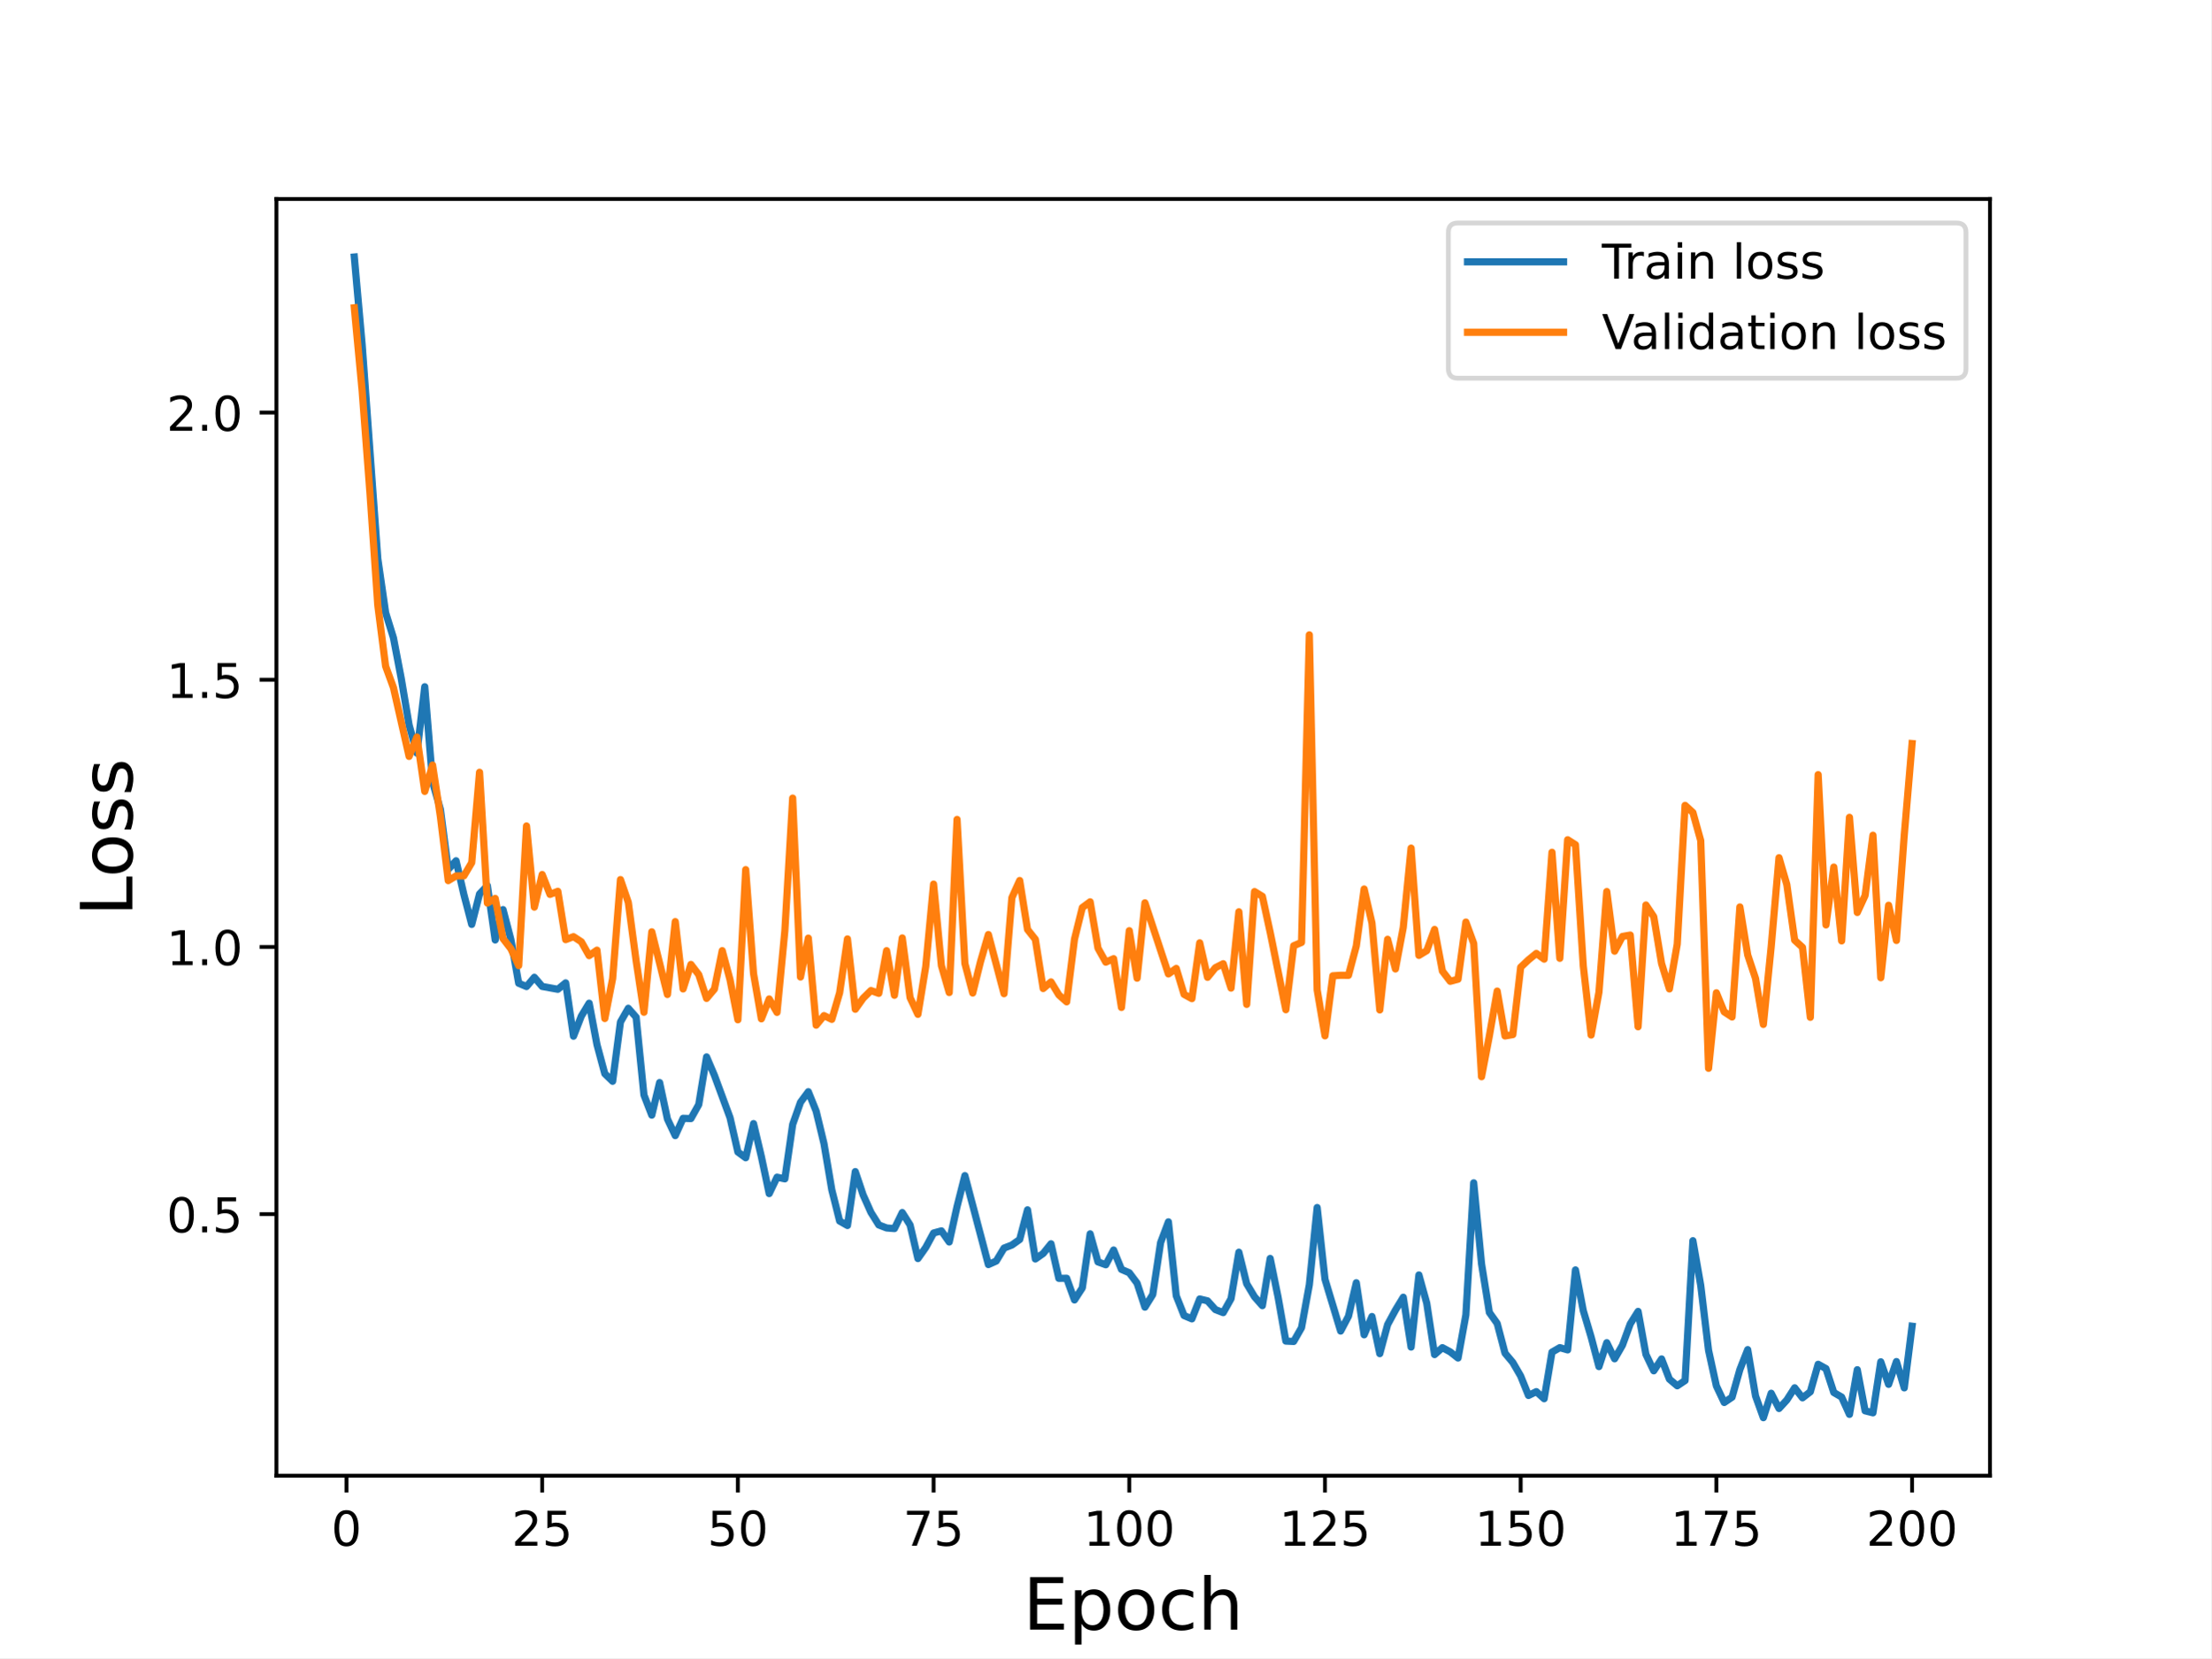
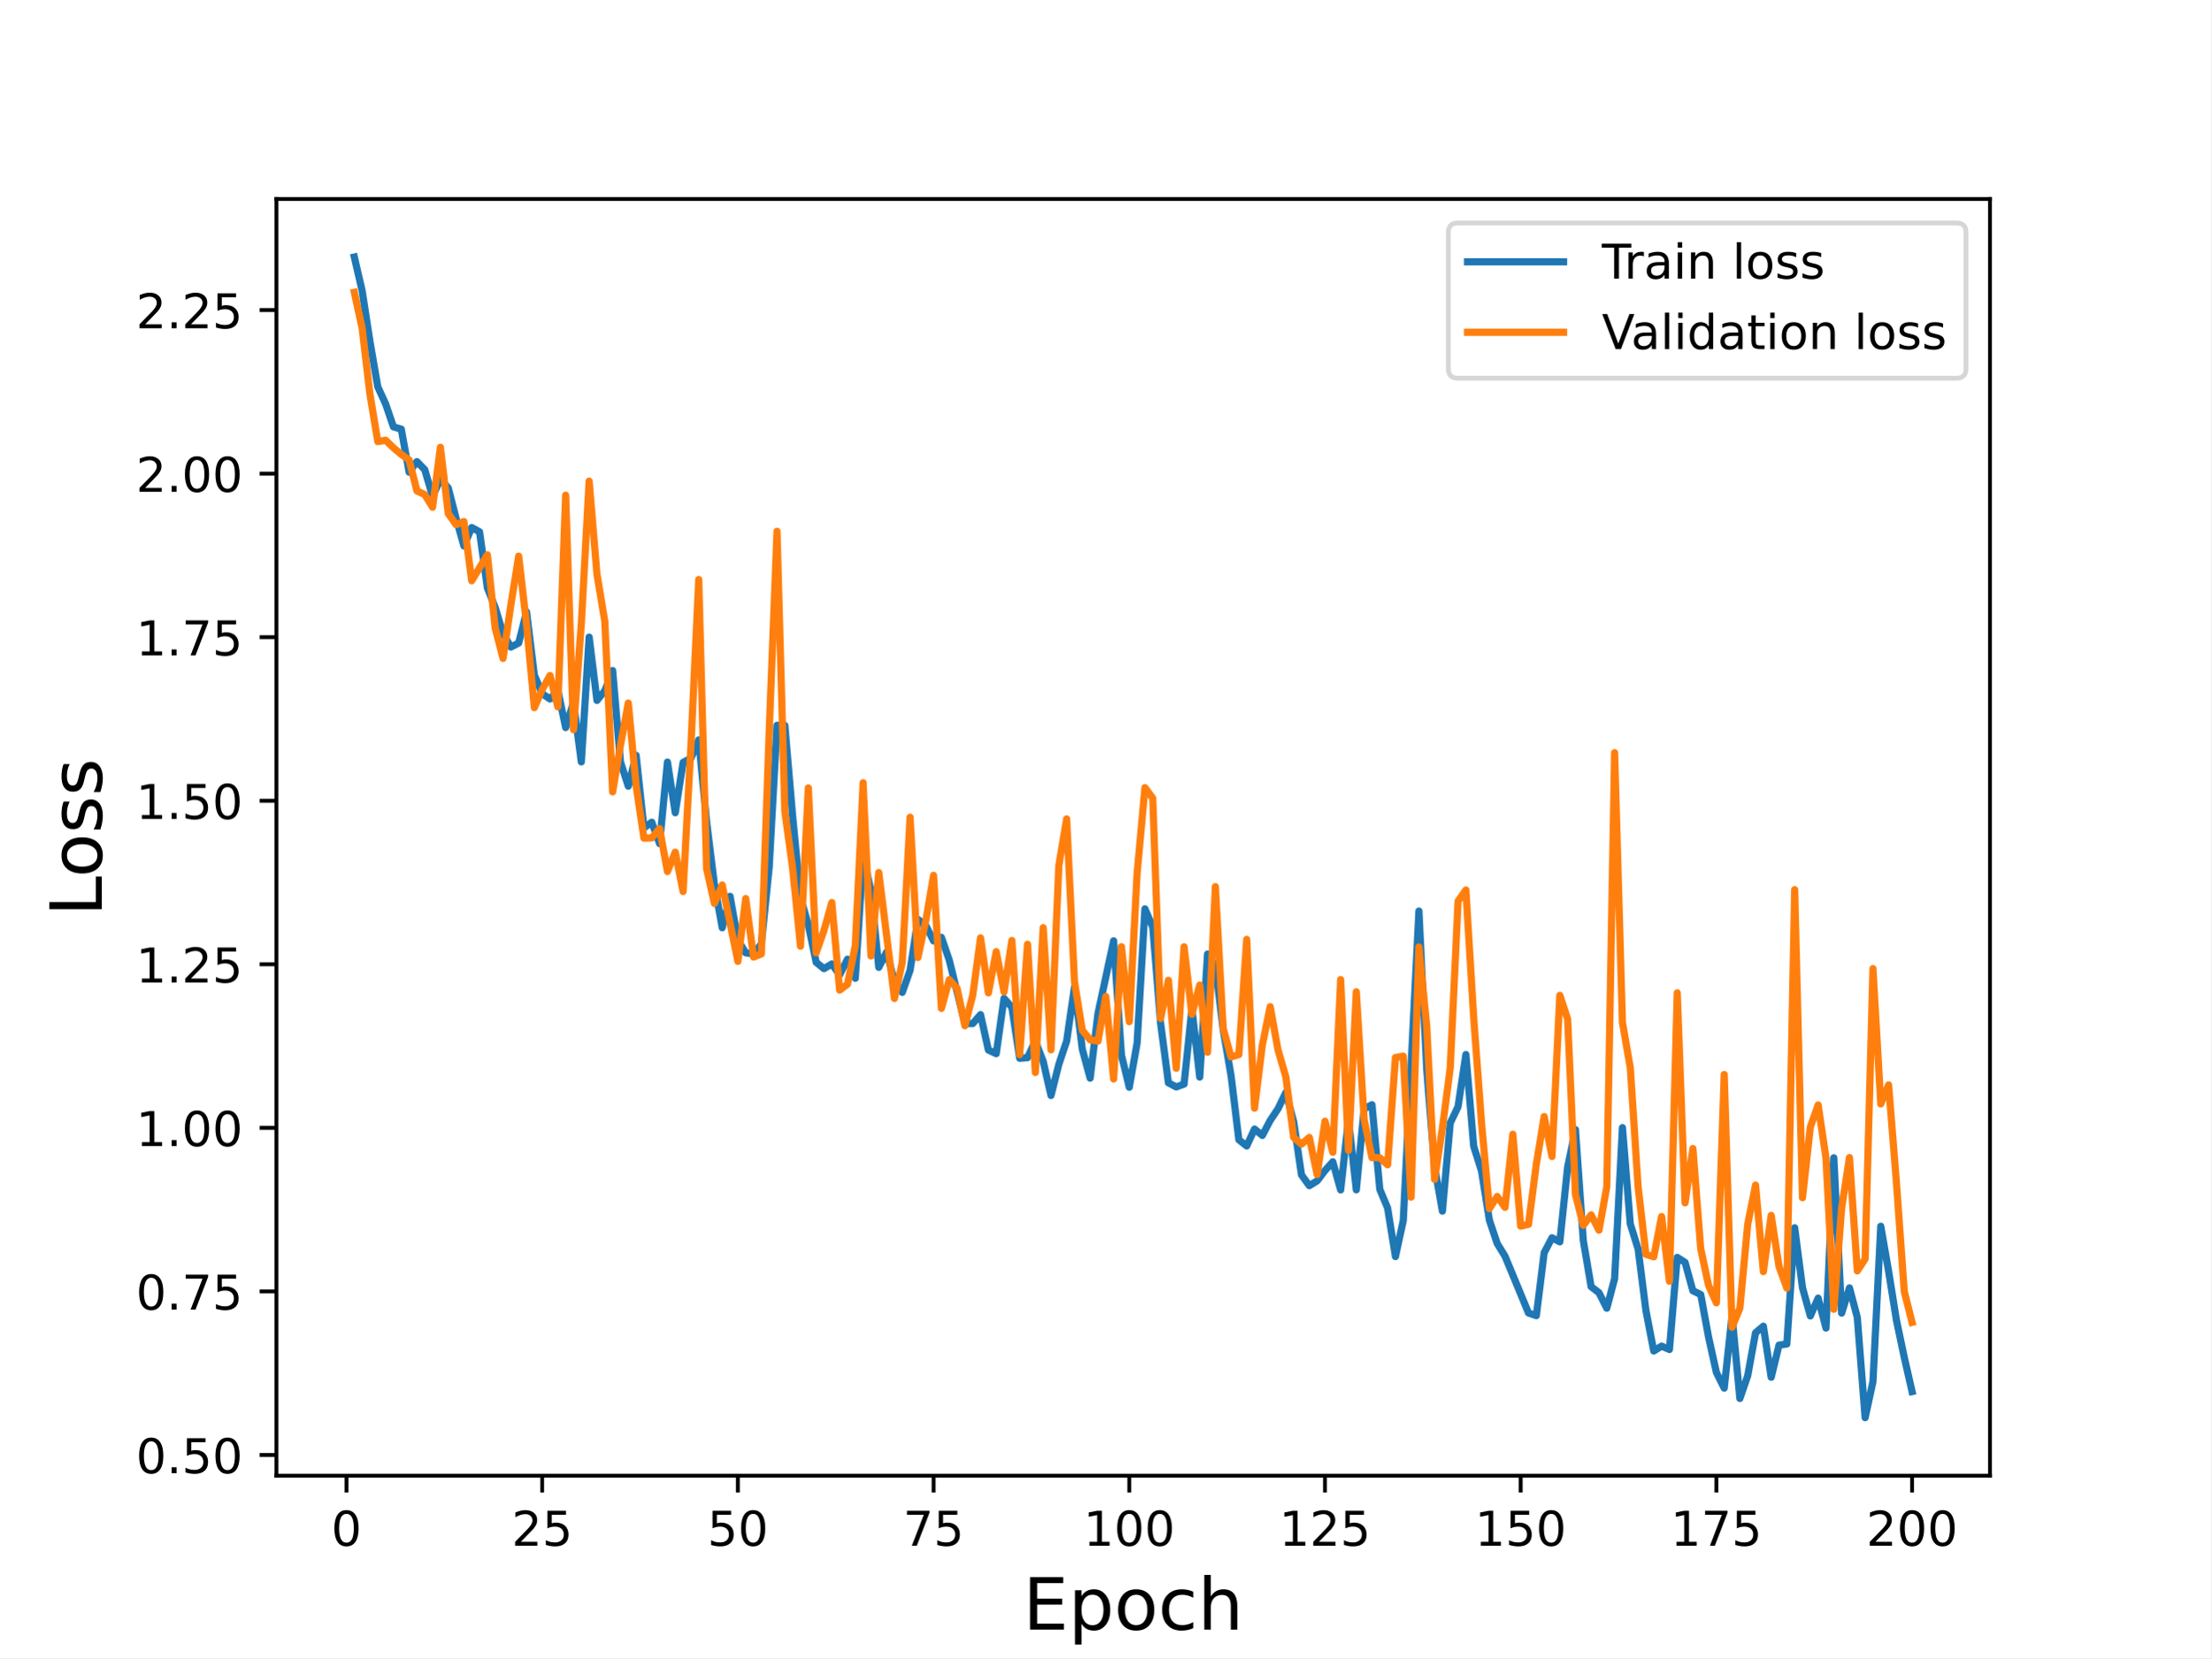
<svg xmlns="http://www.w3.org/2000/svg" xmlns:xlink="http://www.w3.org/1999/xlink" height="345.6pt" version="1.1" viewBox="0 0 460.8 345.6" width="460.8pt">
  <defs>
    <style type="text/css">*{stroke-linecap:butt;stroke-linejoin:round;}</style>
  </defs>
  <g id="figure_1">
    <g id="patch_1">
      <path d="M 0 345.6  L 460.8 345.6  L 460.8 0  L 0 0  z " style="fill:#ffffff;" />
    </g>
    <g id="axes_1">
      <g id="patch_2">
        <path d="M 57.6 307.584  L 414.72 307.584  L 414.72 41.472  L 57.6 41.472  z " style="fill:#ffffff;" />
      </g>
      <g id="matplotlib.axis_1">
        <g id="xtick_1">
          <g id="line2d_1">
            <defs>
-               <path d="M 0 0  L 0 3.5  " id="mc8832dcf13" style="stroke:#000000;stroke-width:0.8;" />
-             </defs>
-             <g>
-               <use style="stroke:#000000;stroke-width:0.8;" x="72.201" xlink:href="#mc8832dcf13" y="307.584" />
+               <path d="M 0 0  L 0 3.5  " id="mfa963f680c" style="stroke:#000000;stroke-width:0.8;" />
+             </defs>
+             <g>
+               <use style="stroke:#000000;stroke-width:0.8;" x="72.201" xlink:href="#mfa963f680c" y="307.584" />
            </g>
          </g>
          <g id="text_1">
            <g transform="translate(69.02005 322.1824)scale(0.1 -0.1)">
              <defs>
                <path d="M 2034 4250  Q 1547 4250 1301 3770  Q 1056 3291 1056 2328  Q 1056 1369 1301 889  Q 1547 409 2034 409  Q 2525 409 2770 889  Q 3016 1369 3016 2328  Q 3016 3291 2770 3770  Q 2525 4250 2034 4250  z M 2034 4750  Q 2819 4750 3233 4129  Q 3647 3509 3647 2328  Q 3647 1150 3233 529  Q 2819 -91 2034 -91  Q 1250 -91 836 529  Q 422 1150 422 2328  Q 422 3509 836 4129  Q 1250 4750 2034 4750  z " id="DejaVuSans-30" transform="scale(0.015625)" />
              </defs>
              <use xlink:href="#DejaVuSans-30" />
            </g>
          </g>
        </g>
        <g id="xtick_2">
          <g id="line2d_2">
            <g>
-               <use style="stroke:#000000;stroke-width:0.8;" x="112.987" xlink:href="#mc8832dcf13" y="307.584" />
+               <use style="stroke:#000000;stroke-width:0.8;" x="112.987" xlink:href="#mfa963f680c" y="307.584" />
            </g>
          </g>
          <g id="text_2">
            <g transform="translate(106.6245 322.1824)scale(0.1 -0.1)">
              <defs>
                <path d="M 1228 531  L 3431 531  L 3431 0  L 469 0  L 469 531  Q 828 903 1448 1529  Q 2069 2156 2228 2338  Q 2531 2678 2651 2914  Q 2772 3150 2772 3378  Q 2772 3750 2511 3984  Q 2250 4219 1831 4219  Q 1534 4219 1204 4116  Q 875 4013 500 3803  L 500 4441  Q 881 4594 1212 4672  Q 1544 4750 1819 4750  Q 2544 4750 2975 4387  Q 3406 4025 3406 3419  Q 3406 3131 3298 2873  Q 3191 2616 2906 2266  Q 2828 2175 2409 1742  Q 1991 1309 1228 531  z " id="DejaVuSans-32" transform="scale(0.015625)" />
                <path d="M 691 4666  L 3169 4666  L 3169 4134  L 1269 4134  L 1269 2991  Q 1406 3038 1543 3061  Q 1681 3084 1819 3084  Q 2600 3084 3056 2656  Q 3513 2228 3513 1497  Q 3513 744 3044 326  Q 2575 -91 1722 -91  Q 1428 -91 1123 -41  Q 819 9 494 109  L 494 744  Q 775 591 1075 516  Q 1375 441 1709 441  Q 2250 441 2565 725  Q 2881 1009 2881 1497  Q 2881 1984 2565 2268  Q 2250 2553 1709 2553  Q 1456 2553 1204 2497  Q 953 2441 691 2322  L 691 4666  z " id="DejaVuSans-35" transform="scale(0.015625)" />
              </defs>
              <use xlink:href="#DejaVuSans-32" />
              <use x="63.623" xlink:href="#DejaVuSans-35" />
            </g>
          </g>
        </g>
        <g id="xtick_3">
          <g id="line2d_3">
            <g>
-               <use style="stroke:#000000;stroke-width:0.8;" x="153.773" xlink:href="#mc8832dcf13" y="307.584" />
+               <use style="stroke:#000000;stroke-width:0.8;" x="153.773" xlink:href="#mfa963f680c" y="307.584" />
            </g>
          </g>
          <g id="text_3">
            <g transform="translate(147.4103 322.1824)scale(0.1 -0.1)">
              <use xlink:href="#DejaVuSans-35" />
              <use x="63.623" xlink:href="#DejaVuSans-30" />
            </g>
          </g>
        </g>
        <g id="xtick_4">
          <g id="line2d_4">
            <g>
-               <use style="stroke:#000000;stroke-width:0.8;" x="194.559" xlink:href="#mc8832dcf13" y="307.584" />
+               <use style="stroke:#000000;stroke-width:0.8;" x="194.559" xlink:href="#mfa963f680c" y="307.584" />
            </g>
          </g>
          <g id="text_4">
            <g transform="translate(188.196 322.1824)scale(0.1 -0.1)">
              <defs>
                <path d="M 525 4666  L 3525 4666  L 3525 4397  L 1831 0  L 1172 0  L 2766 4134  L 525 4134  L 525 4666  z " id="DejaVuSans-37" transform="scale(0.015625)" />
              </defs>
              <use xlink:href="#DejaVuSans-37" />
              <use x="63.623" xlink:href="#DejaVuSans-35" />
            </g>
          </g>
        </g>
        <g id="xtick_5">
          <g id="line2d_5">
            <g>
-               <use style="stroke:#000000;stroke-width:0.8;" x="235.344" xlink:href="#mc8832dcf13" y="307.584" />
+               <use style="stroke:#000000;stroke-width:0.8;" x="235.344" xlink:href="#mfa963f680c" y="307.584" />
            </g>
          </g>
          <g id="text_5">
            <g transform="translate(225.8005 322.1824)scale(0.1 -0.1)">
              <defs>
                <path d="M 794 531  L 1825 531  L 1825 4091  L 703 3866  L 703 4441  L 1819 4666  L 2450 4666  L 2450 531  L 3481 531  L 3481 0  L 794 0  L 794 531  z " id="DejaVuSans-31" transform="scale(0.015625)" />
              </defs>
              <use xlink:href="#DejaVuSans-31" />
              <use x="63.623" xlink:href="#DejaVuSans-30" />
              <use x="127.246" xlink:href="#DejaVuSans-30" />
            </g>
          </g>
        </g>
        <g id="xtick_6">
          <g id="line2d_6">
            <g>
-               <use style="stroke:#000000;stroke-width:0.8;" x="276.13" xlink:href="#mc8832dcf13" y="307.584" />
+               <use style="stroke:#000000;stroke-width:0.8;" x="276.13" xlink:href="#mfa963f680c" y="307.584" />
            </g>
          </g>
          <g id="text_6">
            <g transform="translate(266.5863 322.1824)scale(0.1 -0.1)">
              <use xlink:href="#DejaVuSans-31" />
              <use x="63.623" xlink:href="#DejaVuSans-32" />
              <use x="127.246" xlink:href="#DejaVuSans-35" />
            </g>
          </g>
        </g>
        <g id="xtick_7">
          <g id="line2d_7">
            <g>
-               <use style="stroke:#000000;stroke-width:0.8;" x="316.916" xlink:href="#mc8832dcf13" y="307.584" />
+               <use style="stroke:#000000;stroke-width:0.8;" x="316.916" xlink:href="#mfa963f680c" y="307.584" />
            </g>
          </g>
          <g id="text_7">
            <g transform="translate(307.372 322.1824)scale(0.1 -0.1)">
              <use xlink:href="#DejaVuSans-31" />
              <use x="63.623" xlink:href="#DejaVuSans-35" />
              <use x="127.246" xlink:href="#DejaVuSans-30" />
            </g>
          </g>
        </g>
        <g id="xtick_8">
          <g id="line2d_8">
            <g>
-               <use style="stroke:#000000;stroke-width:0.8;" x="357.702" xlink:href="#mc8832dcf13" y="307.584" />
+               <use style="stroke:#000000;stroke-width:0.8;" x="357.702" xlink:href="#mfa963f680c" y="307.584" />
            </g>
          </g>
          <g id="text_8">
            <g transform="translate(348.1578 322.1824)scale(0.1 -0.1)">
              <use xlink:href="#DejaVuSans-31" />
              <use x="63.623" xlink:href="#DejaVuSans-37" />
              <use x="127.246" xlink:href="#DejaVuSans-35" />
            </g>
          </g>
        </g>
        <g id="xtick_9">
          <g id="line2d_9">
            <g>
-               <use style="stroke:#000000;stroke-width:0.8;" x="398.487" xlink:href="#mc8832dcf13" y="307.584" />
+               <use style="stroke:#000000;stroke-width:0.8;" x="398.487" xlink:href="#mfa963f680c" y="307.584" />
            </g>
          </g>
          <g id="text_9">
            <g transform="translate(388.9435 322.1824)scale(0.1 -0.1)">
              <use xlink:href="#DejaVuSans-32" />
              <use x="63.623" xlink:href="#DejaVuSans-30" />
              <use x="127.246" xlink:href="#DejaVuSans-30" />
            </g>
          </g>
        </g>
        <g id="text_10">
          <g transform="translate(213.1936 339.6598)scale(0.15 -0.15)">
            <defs>
              <path d="M 628 4666  L 3578 4666  L 3578 4134  L 1259 4134  L 1259 2753  L 3481 2753  L 3481 2222  L 1259 2222  L 1259 531  L 3634 531  L 3634 0  L 628 0  L 628 4666  z " id="DejaVuSans-45" transform="scale(0.015625)" />
              <path d="M 1159 525  L 1159 -1331  L 581 -1331  L 581 3500  L 1159 3500  L 1159 2969  Q 1341 3281 1617 3432  Q 1894 3584 2278 3584  Q 2916 3584 3314 3078  Q 3713 2572 3713 1747  Q 3713 922 3314 415  Q 2916 -91 2278 -91  Q 1894 -91 1617 61  Q 1341 213 1159 525  z M 3116 1747  Q 3116 2381 2855 2742  Q 2594 3103 2138 3103  Q 1681 3103 1420 2742  Q 1159 2381 1159 1747  Q 1159 1113 1420 752  Q 1681 391 2138 391  Q 2594 391 2855 752  Q 3116 1113 3116 1747  z " id="DejaVuSans-70" transform="scale(0.015625)" />
              <path d="M 1959 3097  Q 1497 3097 1228 2736  Q 959 2375 959 1747  Q 959 1119 1226 758  Q 1494 397 1959 397  Q 2419 397 2687 759  Q 2956 1122 2956 1747  Q 2956 2369 2687 2733  Q 2419 3097 1959 3097  z M 1959 3584  Q 2709 3584 3137 3096  Q 3566 2609 3566 1747  Q 3566 888 3137 398  Q 2709 -91 1959 -91  Q 1206 -91 779 398  Q 353 888 353 1747  Q 353 2609 779 3096  Q 1206 3584 1959 3584  z " id="DejaVuSans-6f" transform="scale(0.015625)" />
              <path d="M 3122 3366  L 3122 2828  Q 2878 2963 2633 3030  Q 2388 3097 2138 3097  Q 1578 3097 1268 2742  Q 959 2388 959 1747  Q 959 1106 1268 751  Q 1578 397 2138 397  Q 2388 397 2633 464  Q 2878 531 3122 666  L 3122 134  Q 2881 22 2623 -34  Q 2366 -91 2075 -91  Q 1284 -91 818 406  Q 353 903 353 1747  Q 353 2603 823 3093  Q 1294 3584 2113 3584  Q 2378 3584 2631 3529  Q 2884 3475 3122 3366  z " id="DejaVuSans-63" transform="scale(0.015625)" />
              <path d="M 3513 2113  L 3513 0  L 2938 0  L 2938 2094  Q 2938 2591 2744 2837  Q 2550 3084 2163 3084  Q 1697 3084 1428 2787  Q 1159 2491 1159 1978  L 1159 0  L 581 0  L 581 4863  L 1159 4863  L 1159 2956  Q 1366 3272 1645 3428  Q 1925 3584 2291 3584  Q 2894 3584 3203 3211  Q 3513 2838 3513 2113  z " id="DejaVuSans-68" transform="scale(0.015625)" />
            </defs>
            <use xlink:href="#DejaVuSans-45" />
            <use x="63.184" xlink:href="#DejaVuSans-70" />
            <use x="126.66" xlink:href="#DejaVuSans-6f" />
            <use x="187.842" xlink:href="#DejaVuSans-63" />
            <use x="242.822" xlink:href="#DejaVuSans-68" />
          </g>
        </g>
      </g>
      <g id="matplotlib.axis_2">
        <g id="ytick_1">
          <g id="line2d_10">
            <defs>
-               <path d="M 0 0  L -3.5 0  " id="me5312b42a6" style="stroke:#000000;stroke-width:0.8;" />
-             </defs>
-             <g>
-               <use style="stroke:#000000;stroke-width:0.8;" x="57.6" xlink:href="#me5312b42a6" y="253.066" />
+               <path d="M 0 0  L -3.5 0  " id="md7060e7cec" style="stroke:#000000;stroke-width:0.8;" />
+             </defs>
+             <g>
+               <use style="stroke:#000000;stroke-width:0.8;" x="57.6" xlink:href="#md7060e7cec" y="303.267" />
            </g>
          </g>
          <g id="text_11">
-             <g transform="translate(34.69687 256.8652)scale(0.1 -0.1)">
+             <g transform="translate(28.33438 307.0664)scale(0.1 -0.1)">
              <defs>
                <path d="M 684 794  L 1344 794  L 1344 0  L 684 0  L 684 794  z " id="DejaVuSans-2e" transform="scale(0.015625)" />
              </defs>
              <use xlink:href="#DejaVuSans-30" />
              <use x="63.623" xlink:href="#DejaVuSans-2e" />
              <use x="95.41" xlink:href="#DejaVuSans-35" />
+               <use x="159.033" xlink:href="#DejaVuSans-30" />
            </g>
          </g>
        </g>
        <g id="ytick_2">
          <g id="line2d_11">
            <g>
-               <use style="stroke:#000000;stroke-width:0.8;" x="57.6" xlink:href="#me5312b42a6" y="197.372" />
+               <use style="stroke:#000000;stroke-width:0.8;" x="57.6" xlink:href="#md7060e7cec" y="269.175" />
            </g>
          </g>
          <g id="text_12">
-             <g transform="translate(34.69687 201.1709)scale(0.1 -0.1)">
-               <use xlink:href="#DejaVuSans-31" />
-               <use x="63.623" xlink:href="#DejaVuSans-2e" />
-               <use x="95.41" xlink:href="#DejaVuSans-30" />
+             <g transform="translate(28.33438 272.9738)scale(0.1 -0.1)">
+               <use xlink:href="#DejaVuSans-30" />
+               <use x="63.623" xlink:href="#DejaVuSans-2e" />
+               <use x="95.41" xlink:href="#DejaVuSans-37" />
+               <use x="159.033" xlink:href="#DejaVuSans-35" />
            </g>
          </g>
        </g>
        <g id="ytick_3">
          <g id="line2d_12">
            <g>
-               <use style="stroke:#000000;stroke-width:0.8;" x="57.6" xlink:href="#me5312b42a6" y="141.677" />
+               <use style="stroke:#000000;stroke-width:0.8;" x="57.6" xlink:href="#md7060e7cec" y="235.082" />
            </g>
          </g>
          <g id="text_13">
-             <g transform="translate(34.69687 145.4766)scale(0.1 -0.1)">
-               <use xlink:href="#DejaVuSans-31" />
-               <use x="63.623" xlink:href="#DejaVuSans-2e" />
-               <use x="95.41" xlink:href="#DejaVuSans-35" />
+             <g transform="translate(28.33438 238.8812)scale(0.1 -0.1)">
+               <use xlink:href="#DejaVuSans-31" />
+               <use x="63.623" xlink:href="#DejaVuSans-2e" />
+               <use x="95.41" xlink:href="#DejaVuSans-30" />
+               <use x="159.033" xlink:href="#DejaVuSans-30" />
            </g>
          </g>
        </g>
        <g id="ytick_4">
          <g id="line2d_13">
            <g>
-               <use style="stroke:#000000;stroke-width:0.8;" x="57.6" xlink:href="#me5312b42a6" y="85.983" />
+               <use style="stroke:#000000;stroke-width:0.8;" x="57.6" xlink:href="#md7060e7cec" y="200.989" />
            </g>
          </g>
          <g id="text_14">
-             <g transform="translate(34.69687 89.78233)scale(0.1 -0.1)">
+             <g transform="translate(28.33438 204.7886)scale(0.1 -0.1)">
+               <use xlink:href="#DejaVuSans-31" />
+               <use x="63.623" xlink:href="#DejaVuSans-2e" />
+               <use x="95.41" xlink:href="#DejaVuSans-32" />
+               <use x="159.033" xlink:href="#DejaVuSans-35" />
+             </g>
+           </g>
+         </g>
+         <g id="ytick_5">
+           <g id="line2d_14">
+             <g>
+               <use style="stroke:#000000;stroke-width:0.8;" x="57.6" xlink:href="#md7060e7cec" y="166.897" />
+             </g>
+           </g>
+           <g id="text_15">
+             <g transform="translate(28.33438 170.696)scale(0.1 -0.1)">
+               <use xlink:href="#DejaVuSans-31" />
+               <use x="63.623" xlink:href="#DejaVuSans-2e" />
+               <use x="95.41" xlink:href="#DejaVuSans-35" />
+               <use x="159.033" xlink:href="#DejaVuSans-30" />
+             </g>
+           </g>
+         </g>
+         <g id="ytick_6">
+           <g id="line2d_15">
+             <g>
+               <use style="stroke:#000000;stroke-width:0.8;" x="57.6" xlink:href="#md7060e7cec" y="132.804" />
+             </g>
+           </g>
+           <g id="text_16">
+             <g transform="translate(28.33438 136.6034)scale(0.1 -0.1)">
+               <use xlink:href="#DejaVuSans-31" />
+               <use x="63.623" xlink:href="#DejaVuSans-2e" />
+               <use x="95.41" xlink:href="#DejaVuSans-37" />
+               <use x="159.033" xlink:href="#DejaVuSans-35" />
+             </g>
+           </g>
+         </g>
+         <g id="ytick_7">
+           <g id="line2d_16">
+             <g>
+               <use style="stroke:#000000;stroke-width:0.8;" x="57.6" xlink:href="#md7060e7cec" y="98.712" />
+             </g>
+           </g>
+           <g id="text_17">
+             <g transform="translate(28.33438 102.5108)scale(0.1 -0.1)">
              <use xlink:href="#DejaVuSans-32" />
              <use x="63.623" xlink:href="#DejaVuSans-2e" />
              <use x="95.41" xlink:href="#DejaVuSans-30" />
-             </g>
-           </g>
-         </g>
-         <g id="text_15">
-           <g transform="translate(27.57734 190.9788)rotate(-90)scale(0.15 -0.15)">
+               <use x="159.033" xlink:href="#DejaVuSans-30" />
+             </g>
+           </g>
+         </g>
+         <g id="ytick_8">
+           <g id="line2d_17">
+             <g>
+               <use style="stroke:#000000;stroke-width:0.8;" x="57.6" xlink:href="#md7060e7cec" y="64.619" />
+             </g>
+           </g>
+           <g id="text_18">
+             <g transform="translate(28.33438 68.41815)scale(0.1 -0.1)">
+               <use xlink:href="#DejaVuSans-32" />
+               <use x="63.623" xlink:href="#DejaVuSans-2e" />
+               <use x="95.41" xlink:href="#DejaVuSans-32" />
+               <use x="159.033" xlink:href="#DejaVuSans-35" />
+             </g>
+           </g>
+         </g>
+         <g id="text_19">
+           <g transform="translate(21.21484 190.9788)rotate(-90)scale(0.15 -0.15)">
            <defs>
              <path d="M 628 4666  L 1259 4666  L 1259 531  L 3531 531  L 3531 0  L 628 0  L 628 4666  z " id="DejaVuSans-4c" transform="scale(0.015625)" />
              <path d="M 2834 3397  L 2834 2853  Q 2591 2978 2328 3040  Q 2066 3103 1784 3103  Q 1356 3103 1142 2972  Q 928 2841 928 2578  Q 928 2378 1081 2264  Q 1234 2150 1697 2047  L 1894 2003  Q 2506 1872 2764 1633  Q 3022 1394 3022 966  Q 3022 478 2636 193  Q 2250 -91 1575 -91  Q 1294 -91 989 -36  Q 684 19 347 128  L 347 722  Q 666 556 975 473  Q 1284 391 1588 391  Q 1994 391 2212 530  Q 2431 669 2431 922  Q 2431 1156 2273 1281  Q 2116 1406 1581 1522  L 1381 1569  Q 847 1681 609 1914  Q 372 2147 372 2553  Q 372 3047 722 3315  Q 1072 3584 1716 3584  Q 2034 3584 2315 3537  Q 2597 3491 2834 3397  z " id="DejaVuSans-73" transform="scale(0.015625)" />
            </defs>
            <use xlink:href="#DejaVuSans-4c" />
            <use x="53.963" xlink:href="#DejaVuSans-6f" />
            <use x="115.145" xlink:href="#DejaVuSans-73" />
            <use x="167.244" xlink:href="#DejaVuSans-73" />
          </g>
        </g>
      </g>
-       <g id="line2d_14">
-         <path clip-path="url(#pade7987a93)" d="M 73.833 53.568  L 75.464 71.799  L 78.727 116.441  L 80.358 127.68  L 81.99 132.952  L 83.621 141.449  L 85.253 151.118  L 86.884 156.973  L 88.516 143.137  L 90.147 163.013  L 91.778 168.71  L 93.41 181.219  L 95.041 179.411  L 96.673 186.459  L 98.304 192.68  L 99.936 186.321  L 101.567 184.6  L 103.198 195.92  L 104.83 189.593  L 106.461 195.818  L 108.093 204.942  L 109.724 205.631  L 111.356 203.7  L 112.987 205.606  L 116.25 206.198  L 117.881 204.864  L 119.513 215.979  L 121.144 211.791  L 122.776 209.096  L 124.407 217.742  L 126.038 223.793  L 127.67 225.374  L 129.301 213.015  L 130.933 210.161  L 132.564 212.013  L 134.196 228.236  L 135.827 232.435  L 137.458 225.64  L 139.09 233.236  L 140.721 236.698  L 142.353 233.092  L 143.984 233.148  L 145.616 230.224  L 147.247 220.293  L 148.879 224.126  L 152.141 232.972  L 153.773 240.118  L 155.404 241.311  L 157.036 234.199  L 158.667 241.074  L 160.299 248.786  L 161.93 245.365  L 163.561 245.711  L 165.193 234.372  L 166.824 229.751  L 168.456 227.549  L 170.087 231.607  L 171.719 238.378  L 173.35 248.005  L 174.981 254.508  L 176.613 255.434  L 178.244 244.2  L 179.876 249.061  L 181.507 252.704  L 183.139 255.316  L 184.77 255.947  L 186.401 256.079  L 188.033 252.735  L 189.664 255.327  L 191.296 262.326  L 192.927 260.008  L 194.559 257  L 196.19 256.552  L 197.821 258.87  L 199.453 251.466  L 201.084 245.041  L 205.979 263.576  L 207.61 262.85  L 209.241 260.141  L 210.873 259.512  L 212.504 258.351  L 214.136 252.169  L 215.767 262.414  L 217.399 261.269  L 219.03 259.247  L 220.661 266.451  L 222.293 266.431  L 223.924 270.952  L 225.556 268.433  L 227.187 257.174  L 228.819 263.023  L 230.45 263.614  L 232.081 260.542  L 233.713 264.581  L 235.344 265.284  L 236.976 267.462  L 238.607 272.456  L 240.239 269.819  L 241.87 259.011  L 243.501 254.675  L 245.133 270.077  L 246.764 274.206  L 248.396 274.894  L 250.027 270.747  L 251.659 271.143  L 253.29 272.961  L 254.921 273.598  L 256.553 270.69  L 258.184 261.009  L 259.816 267.577  L 261.447 270.296  L 263.079 272.147  L 264.71 262.306  L 266.341 270.295  L 267.973 279.526  L 269.604 279.602  L 271.236 276.742  L 272.867 267.796  L 274.499 251.688  L 276.13 266.639  L 279.393 277.439  L 281.024 274.351  L 282.656 267.366  L 284.287 278.218  L 285.919 274.404  L 287.55 282.148  L 289.181 276.095  L 290.813 273.072  L 292.444 270.389  L 294.076 280.773  L 295.707 265.745  L 297.339 271.648  L 298.97 282.343  L 300.601 280.896  L 302.233 281.777  L 303.864 283.057  L 305.496 274.052  L 307.127 246.54  L 308.759 263.414  L 310.39 273.555  L 312.021 275.85  L 313.653 282.045  L 315.284 283.989  L 316.916 286.809  L 318.547 290.861  L 320.179 290.062  L 321.81 291.54  L 323.441 281.832  L 325.073 280.891  L 326.704 281.364  L 328.336 264.694  L 329.967 273.193  L 331.599 278.671  L 333.23 284.846  L 334.862 279.862  L 336.493 283.22  L 338.124 280.389  L 339.756 275.931  L 341.387 273.342  L 343.019 282.296  L 344.65 285.722  L 346.282 283.247  L 347.913 287.461  L 349.544 288.844  L 351.176 287.753  L 352.807 258.605  L 354.439 267.911  L 356.07 281.451  L 357.702 288.87  L 359.333 292.322  L 360.964 291.221  L 362.596 285.47  L 364.227 281.311  L 365.859 290.958  L 367.49 295.488  L 369.122 290.398  L 370.753 293.578  L 372.384 291.803  L 374.016 289.262  L 375.647 291.355  L 377.279 290.088  L 378.91 284.362  L 380.542 285.267  L 382.173 290.245  L 383.804 291.195  L 385.436 294.807  L 387.067 285.493  L 388.699 294.059  L 390.33 294.481  L 391.962 283.848  L 393.593 288.545  L 395.224 283.795  L 396.856 289.281  L 398.487 276.426  L 398.487 276.426  " style="fill:none;stroke:#1f77b4;stroke-linecap:square;stroke-width:1.5;" />
-       </g>
-       <g id="line2d_15">
-         <path clip-path="url(#pade7987a93)" d="M 73.833 64.146  L 75.464 81.444  L 77.096 102.78  L 78.727 126.146  L 80.358 138.857  L 81.99 143.325  L 85.253 157.662  L 86.884 153.623  L 88.516 164.952  L 90.147 159.465  L 91.778 170.206  L 93.41 183.55  L 95.041 182.574  L 96.673 182.557  L 98.304 179.801  L 99.936 160.966  L 101.567 188.231  L 103.198 187.26  L 104.83 195.629  L 106.461 197.741  L 108.093 201.267  L 109.724 172.157  L 111.356 189.075  L 112.987 182.282  L 114.618 186.421  L 116.25 185.781  L 117.881 195.855  L 119.513 195.23  L 121.144 196.295  L 122.776 199.189  L 124.407 198.041  L 126.038 212.29  L 127.67 203.969  L 129.301 183.329  L 130.933 188.083  L 132.564 200.25  L 134.196 210.986  L 135.827 194.22  L 139.09 207.286  L 140.721 192.095  L 142.353 206.124  L 143.984 201.019  L 145.616 203.145  L 147.247 208.098  L 148.879 206.159  L 150.51 198.148  L 152.141 204.23  L 153.773 212.552  L 155.404 181.26  L 157.036 202.925  L 158.667 212.354  L 160.299 208.217  L 161.93 211.013  L 163.561 194.025  L 165.193 166.347  L 166.824 203.644  L 168.456 195.535  L 170.087 213.68  L 171.719 211.686  L 173.35 212.467  L 174.981 206.924  L 176.613 195.704  L 178.244 210.364  L 179.876 208.063  L 181.507 206.461  L 183.139 207.053  L 184.77 198.152  L 186.401 207.447  L 188.033 195.498  L 189.664 207.941  L 191.296 211.419  L 192.927 201.453  L 194.559 184.278  L 196.19 201.268  L 197.821 206.885  L 199.453 170.792  L 201.084 200.819  L 202.716 206.98  L 204.347 200.41  L 205.979 194.789  L 209.241 207.122  L 210.873 187.122  L 212.504 183.524  L 214.136 193.736  L 215.767 195.791  L 217.399 206.041  L 219.03 204.662  L 220.661 207.362  L 222.293 208.817  L 223.924 195.761  L 225.556 189.173  L 227.187 187.969  L 228.819 197.616  L 230.45 200.546  L 232.081 199.823  L 233.713 209.99  L 235.344 193.989  L 236.976 203.891  L 238.607 188.175  L 243.501 202.997  L 245.133 201.852  L 246.764 207.257  L 248.396 208.15  L 250.027 196.514  L 251.659 203.71  L 253.29 201.698  L 254.921 200.87  L 256.553 205.953  L 258.184 190.047  L 259.816 209.344  L 261.447 185.836  L 263.079 186.825  L 264.71 194.324  L 267.973 210.46  L 269.604 197.127  L 271.236 196.436  L 272.867 132.318  L 274.499 206.327  L 276.13 215.906  L 277.761 203.385  L 279.393 203.278  L 281.024 203.292  L 282.656 197.171  L 284.287 185.296  L 285.919 192.389  L 287.55 210.506  L 289.181 195.783  L 290.813 201.965  L 292.444 193.294  L 294.076 176.777  L 295.707 199.137  L 297.339 198.149  L 298.97 193.73  L 300.601 202.406  L 302.233 204.535  L 303.864 204.096  L 305.496 192.188  L 307.127 196.65  L 308.759 224.425  L 310.39 215.906  L 312.021 206.576  L 313.653 215.927  L 315.284 215.641  L 316.916 201.598  L 318.547 200.056  L 320.179 198.725  L 321.81 199.915  L 323.441 177.643  L 325.073 199.744  L 326.704 175.034  L 328.336 176.066  L 329.967 201.355  L 331.599 215.737  L 333.23 206.804  L 334.862 185.829  L 336.493 198.259  L 338.124 195.184  L 339.756 194.896  L 341.387 214.01  L 343.019 188.627  L 344.65 191.068  L 346.282 200.831  L 347.913 206.12  L 349.544 196.793  L 351.176 167.859  L 352.807 169.352  L 354.439 175.204  L 356.07 222.673  L 357.702 206.934  L 359.333 210.903  L 360.964 211.975  L 362.596 189.039  L 364.227 199.033  L 365.859 203.935  L 367.49 213.528  L 369.122 197.323  L 370.753 178.777  L 372.384 184.384  L 374.016 195.974  L 375.647 197.458  L 377.279 212.046  L 378.91 161.461  L 380.542 192.782  L 382.173 180.722  L 383.804 196.113  L 385.436 170.358  L 387.067 190.189  L 388.699 186.636  L 390.33 174.085  L 391.962 203.796  L 393.593 188.681  L 395.224 196.027  L 396.856 174.052  L 398.487 154.977  L 398.487 154.977  " style="fill:none;stroke:#ff7f0e;stroke-linecap:square;stroke-width:1.5;" />
+       <g id="line2d_18">
+         <path clip-path="url(#pb6583df6d1)" d="M 73.833 53.568  L 75.464 60.589  L 77.096 71.198  L 78.727 80.625  L 80.358 84.181  L 81.99 88.968  L 83.621 89.443  L 85.253 98.408  L 86.884 96.217  L 88.516 97.888  L 90.147 103.445  L 91.778 99.89  L 93.41 101.694  L 95.041 108.022  L 96.673 113.791  L 98.304 109.947  L 99.936 110.841  L 101.567 122.532  L 103.198 126.644  L 104.83 132.052  L 106.461 134.863  L 108.093 134.021  L 109.724 127.516  L 111.356 140.71  L 112.987 144.572  L 114.618 145.692  L 116.25 143.895  L 117.881 151.649  L 119.513 146.413  L 121.144 158.8  L 122.776 132.789  L 124.407 145.987  L 126.038 143.966  L 127.67 139.766  L 129.301 158.812  L 130.933 163.871  L 132.564 157.434  L 134.196 172.558  L 135.827 171.376  L 137.458 175.834  L 139.09 158.84  L 140.721 169.394  L 142.353 158.911  L 143.984 158.043  L 145.616 154.212  L 147.247 171.218  L 148.879 184.373  L 150.51 193.375  L 152.141 186.818  L 153.773 195.913  L 155.404 198.608  L 157.036 198.815  L 158.667 196.755  L 160.299 180.723  L 161.93 151.178  L 163.561 151.2  L 165.193 170.214  L 166.824 187.074  L 168.456 192.796  L 170.087 200.575  L 171.719 201.901  L 173.35 200.92  L 174.981 203.199  L 176.613 199.928  L 178.244 203.914  L 179.876 178.357  L 181.507 185.717  L 183.139 201.627  L 184.77 198.425  L 186.401 204.538  L 188.033 206.851  L 189.664 202.234  L 191.296 191.631  L 192.927 192.886  L 194.559 196.117  L 196.19 195.377  L 197.821 200.097  L 201.084 213.331  L 202.716 213.346  L 204.347 211.481  L 205.979 218.85  L 207.61 219.627  L 209.241 208.086  L 210.873 209.954  L 212.504 220.581  L 214.136 220.451  L 215.767 216.971  L 217.399 221.213  L 219.03 228.336  L 220.661 221.842  L 222.293 216.98  L 223.924 205.729  L 225.556 218.691  L 227.187 224.725  L 228.819 211.248  L 232.081 196.095  L 233.713 219.906  L 235.344 226.623  L 236.976 217.418  L 238.607 189.434  L 240.239 193.235  L 241.87 213.25  L 243.501 225.695  L 245.133 226.555  L 246.764 225.958  L 248.396 210.248  L 250.027 224.504  L 251.659 198.849  L 253.29 201.384  L 254.921 214.661  L 256.553 224.174  L 258.184 237.568  L 259.816 238.859  L 261.447 235.33  L 263.079 236.66  L 264.71 233.541  L 266.341 231.105  L 267.973 227.716  L 269.604 233.779  L 271.236 244.889  L 272.867 247.134  L 274.499 246.132  L 276.13 243.984  L 277.761 242.155  L 279.393 248.027  L 281.024 233.328  L 282.656 248.003  L 284.287 231.109  L 285.919 230.264  L 287.55 247.878  L 289.181 251.785  L 290.813 261.909  L 292.444 254.393  L 295.707 189.889  L 297.339 222.915  L 298.97 243.185  L 300.601 252.438  L 302.233 234.085  L 303.864 230.66  L 305.496 219.796  L 307.127 238.922  L 308.759 244.086  L 310.39 254.305  L 312.021 259.178  L 313.653 261.84  L 316.916 269.716  L 318.547 273.669  L 320.179 274.228  L 321.81 261.114  L 323.441 257.994  L 325.073 258.84  L 326.704 243.241  L 328.336 235.451  L 329.967 258.571  L 331.599 268.188  L 333.23 269.438  L 334.862 272.679  L 336.493 266.509  L 338.124 235.037  L 339.756 255.105  L 341.387 260.323  L 343.019 273.17  L 344.65 281.593  L 346.282 280.574  L 347.913 281.279  L 349.544 262.087  L 351.176 263.126  L 352.807 269.042  L 354.439 269.826  L 356.07 278.678  L 357.702 286.061  L 359.333 289.334  L 360.964 274.21  L 362.596 291.487  L 364.227 286.749  L 365.859 277.801  L 367.49 276.421  L 369.122 287.067  L 370.753 280.367  L 372.384 280.13  L 374.016 255.909  L 375.647 268.408  L 377.279 274.288  L 378.91 270.576  L 380.542 276.813  L 382.173 241.322  L 383.804 273.699  L 385.436 268.438  L 387.067 274.587  L 388.699 295.488  L 390.33 287.97  L 391.962 255.588  L 393.593 264.977  L 395.224 275.173  L 396.856 282.919  L 398.487 290.05  L 398.487 290.05  " style="fill:none;stroke:#1f77b4;stroke-linecap:square;stroke-width:1.5;" />
+       </g>
+       <g id="line2d_19">
+         <path clip-path="url(#pb6583df6d1)" d="M 73.833 60.925  L 75.464 68.401  L 77.096 82.184  L 78.727 92.045  L 80.358 91.757  L 81.99 93.328  L 83.621 94.704  L 85.253 95.863  L 86.884 102.319  L 88.516 103.073  L 90.147 105.723  L 91.778 93.223  L 93.41 107.028  L 95.041 109.357  L 96.673 108.705  L 98.304 121.045  L 101.567 115.633  L 103.198 130.912  L 104.83 137.235  L 106.461 126.079  L 108.093 115.916  L 109.724 130.111  L 111.356 147.499  L 112.987 143.723  L 114.618 140.794  L 116.25 147.324  L 117.881 103.207  L 119.513 152.091  L 121.144 130.001  L 122.776 100.278  L 124.407 119.703  L 126.038 129.504  L 127.67 165.059  L 129.301 155.328  L 130.933 146.538  L 132.564 163.783  L 134.196 174.703  L 135.827 174.647  L 137.458 172.698  L 139.09 181.654  L 140.721 177.614  L 142.353 185.828  L 143.984 155.486  L 145.616 120.785  L 147.247 181.037  L 148.879 188.3  L 150.51 184.463  L 153.773 200.38  L 155.404 187.284  L 157.036 199.482  L 158.667 198.825  L 160.299 152.515  L 161.93 110.732  L 163.561 169.105  L 165.193 181.067  L 166.824 197.223  L 168.456 164.226  L 170.087 198.603  L 171.719 193.915  L 173.35 188.112  L 174.981 206.37  L 176.613 205.157  L 178.244 197.069  L 179.876 163.148  L 181.507 199.25  L 183.139 181.859  L 186.401 208.112  L 188.033 200.572  L 189.664 170.339  L 191.296 199.589  L 192.927 191.933  L 194.559 182.451  L 196.19 210.185  L 197.821 204.192  L 199.453 205.994  L 201.084 213.806  L 202.716 207.447  L 204.347 195.477  L 205.979 206.956  L 207.61 198.365  L 209.241 206.751  L 210.873 196.022  L 212.504 219.815  L 214.136 196.819  L 215.767 223.54  L 217.399 193.358  L 219.03 218.813  L 220.661 180.415  L 222.293 170.682  L 223.924 204.61  L 225.556 214.758  L 227.187 216.722  L 228.819 217.013  L 230.45 207.7  L 232.081 224.899  L 233.713 197.317  L 235.344 212.954  L 236.976 182.06  L 238.607 164.165  L 240.239 166.381  L 241.87 212.303  L 243.501 204.32  L 245.133 222.662  L 246.764 197.346  L 248.396 211.409  L 250.027 205.329  L 251.659 219.326  L 253.29 184.8  L 254.921 214.404  L 256.553 220.292  L 258.184 219.807  L 259.816 195.792  L 261.447 230.985  L 263.079 217.813  L 264.71 209.82  L 266.341 218.839  L 267.973 224.448  L 269.604 237.095  L 271.236 238.469  L 272.867 237.077  L 274.499 244.828  L 276.13 233.701  L 277.761 240.171  L 279.393 204.172  L 281.024 239.762  L 282.656 206.72  L 284.287 233.3  L 285.919 241.303  L 287.55 241.308  L 289.181 242.784  L 290.813 220.426  L 292.444 220.128  L 294.076 249.522  L 295.707 197.372  L 297.339 213.958  L 298.97 245.809  L 300.601 235.134  L 302.233 222.571  L 303.864 187.832  L 305.496 185.494  L 307.127 212.176  L 308.759 234.063  L 310.39 251.917  L 312.021 249.386  L 313.653 251.653  L 315.284 236.406  L 316.916 255.57  L 318.547 255.179  L 320.179 242.639  L 321.81 232.728  L 323.441 241.057  L 325.073 207.45  L 326.704 212.415  L 328.336 248.999  L 329.967 255.397  L 331.599 253.214  L 333.23 256.415  L 334.862 247.365  L 336.493 156.88  L 338.124 213.139  L 339.756 222.519  L 341.387 247.363  L 343.019 261.448  L 344.65 261.959  L 346.282 253.569  L 347.913 267.062  L 349.544 206.94  L 351.176 250.716  L 352.807 239.383  L 354.439 260.291  L 356.07 267.906  L 357.702 271.555  L 359.333 223.966  L 360.964 276.628  L 362.596 272.681  L 364.227 255.209  L 365.859 247.016  L 367.49 265.045  L 369.122 253.327  L 370.753 263.963  L 372.384 268.484  L 374.016 185.433  L 375.647 249.651  L 377.279 234.911  L 378.91 230.312  L 380.542 241.367  L 382.173 272.9  L 383.804 251.797  L 385.436 241.274  L 387.067 264.898  L 388.699 262.39  L 390.33 201.894  L 391.962 230.093  L 393.593 226.132  L 395.224 246.508  L 396.856 269.186  L 398.487 275.626  L 398.487 275.626  " style="fill:none;stroke:#ff7f0e;stroke-linecap:square;stroke-width:1.5;" />
      </g>
      <g id="patch_3">
        <path d="M 57.6 307.584  L 57.6 41.472  " style="fill:none;stroke:#000000;stroke-linecap:square;stroke-linejoin:miter;stroke-width:0.8;" />
      </g>
      <g id="patch_4">
        <path d="M 414.72 307.584  L 414.72 41.472  " style="fill:none;stroke:#000000;stroke-linecap:square;stroke-linejoin:miter;stroke-width:0.8;" />
      </g>
      <g id="patch_5">
        <path d="M 57.6 307.584  L 414.72 307.584  " style="fill:none;stroke:#000000;stroke-linecap:square;stroke-linejoin:miter;stroke-width:0.8;" />
      </g>
      <g id="patch_6">
        <path d="M 57.6 41.472  L 414.72 41.472  " style="fill:none;stroke:#000000;stroke-linecap:square;stroke-linejoin:miter;stroke-width:0.8;" />
      </g>
      <g id="legend_1">
        <g id="patch_7">
          <path d="M 303.845 78.828  L 407.72 78.828  Q 409.72 78.828 409.72 76.828  L 409.72 48.472  Q 409.72 46.472 407.72 46.472  L 303.845 46.472  Q 301.845 46.472 301.845 48.472  L 301.845 76.828  Q 301.845 78.828 303.845 78.828  z " style="fill:#ffffff;opacity:0.8;stroke:#cccccc;stroke-linejoin:miter;" />
        </g>
-         <g id="line2d_16">
+         <g id="line2d_20">
          <path d="M 305.845 54.57  L 325.845 54.57  " style="fill:none;stroke:#1f77b4;stroke-linecap:square;stroke-width:1.5;" />
        </g>
-         <g id="line2d_17" />
-         <g id="text_16">
+         <g id="line2d_21" />
+         <g id="text_20">
          <g transform="translate(333.845 58.07044)scale(0.1 -0.1)">
            <defs>
              <path d="M -19 4666  L 3928 4666  L 3928 4134  L 2272 4134  L 2272 0  L 1638 0  L 1638 4134  L -19 4134  L -19 4666  z " id="DejaVuSans-54" transform="scale(0.015625)" />
              <path d="M 2631 2963  Q 2534 3019 2420 3045  Q 2306 3072 2169 3072  Q 1681 3072 1420 2755  Q 1159 2438 1159 1844  L 1159 0  L 581 0  L 581 3500  L 1159 3500  L 1159 2956  Q 1341 3275 1631 3429  Q 1922 3584 2338 3584  Q 2397 3584 2469 3576  Q 2541 3569 2628 3553  L 2631 2963  z " id="DejaVuSans-72" transform="scale(0.015625)" />
              <path d="M 2194 1759  Q 1497 1759 1228 1600  Q 959 1441 959 1056  Q 959 750 1161 570  Q 1363 391 1709 391  Q 2188 391 2477 730  Q 2766 1069 2766 1631  L 2766 1759  L 2194 1759  z M 3341 1997  L 3341 0  L 2766 0  L 2766 531  Q 2569 213 2275 61  Q 1981 -91 1556 -91  Q 1019 -91 701 211  Q 384 513 384 1019  Q 384 1609 779 1909  Q 1175 2209 1959 2209  L 2766 2209  L 2766 2266  Q 2766 2663 2505 2880  Q 2244 3097 1772 3097  Q 1472 3097 1187 3025  Q 903 2953 641 2809  L 641 3341  Q 956 3463 1253 3523  Q 1550 3584 1831 3584  Q 2591 3584 2966 3190  Q 3341 2797 3341 1997  z " id="DejaVuSans-61" transform="scale(0.015625)" />
              <path d="M 603 3500  L 1178 3500  L 1178 0  L 603 0  L 603 3500  z M 603 4863  L 1178 4863  L 1178 4134  L 603 4134  L 603 4863  z " id="DejaVuSans-69" transform="scale(0.015625)" />
              <path d="M 3513 2113  L 3513 0  L 2938 0  L 2938 2094  Q 2938 2591 2744 2837  Q 2550 3084 2163 3084  Q 1697 3084 1428 2787  Q 1159 2491 1159 1978  L 1159 0  L 581 0  L 581 3500  L 1159 3500  L 1159 2956  Q 1366 3272 1645 3428  Q 1925 3584 2291 3584  Q 2894 3584 3203 3211  Q 3513 2838 3513 2113  z " id="DejaVuSans-6e" transform="scale(0.015625)" />
              <path id="DejaVuSans-20" transform="scale(0.015625)" />
              <path d="M 603 4863  L 1178 4863  L 1178 0  L 603 0  L 603 4863  z " id="DejaVuSans-6c" transform="scale(0.015625)" />
            </defs>
            <use xlink:href="#DejaVuSans-54" />
            <use x="46.334" xlink:href="#DejaVuSans-72" />
            <use x="87.447" xlink:href="#DejaVuSans-61" />
            <use x="148.727" xlink:href="#DejaVuSans-69" />
            <use x="176.51" xlink:href="#DejaVuSans-6e" />
            <use x="239.889" xlink:href="#DejaVuSans-20" />
            <use x="271.676" xlink:href="#DejaVuSans-6c" />
            <use x="299.459" xlink:href="#DejaVuSans-6f" />
            <use x="360.641" xlink:href="#DejaVuSans-73" />
            <use x="412.74" xlink:href="#DejaVuSans-73" />
          </g>
        </g>
-         <g id="line2d_18">
+         <g id="line2d_22">
          <path d="M 305.845 69.249  L 325.845 69.249  " style="fill:none;stroke:#ff7f0e;stroke-linecap:square;stroke-width:1.5;" />
        </g>
-         <g id="line2d_19" />
-         <g id="text_17">
+         <g id="line2d_23" />
+         <g id="text_21">
          <g transform="translate(333.845 72.74856)scale(0.1 -0.1)">
            <defs>
              <path d="M 1831 0  L 50 4666  L 709 4666  L 2188 738  L 3669 4666  L 4325 4666  L 2547 0  L 1831 0  z " id="DejaVuSans-56" transform="scale(0.015625)" />
              <path d="M 2906 2969  L 2906 4863  L 3481 4863  L 3481 0  L 2906 0  L 2906 525  Q 2725 213 2448 61  Q 2172 -91 1784 -91  Q 1150 -91 751 415  Q 353 922 353 1747  Q 353 2572 751 3078  Q 1150 3584 1784 3584  Q 2172 3584 2448 3432  Q 2725 3281 2906 2969  z M 947 1747  Q 947 1113 1208 752  Q 1469 391 1925 391  Q 2381 391 2643 752  Q 2906 1113 2906 1747  Q 2906 2381 2643 2742  Q 2381 3103 1925 3103  Q 1469 3103 1208 2742  Q 947 2381 947 1747  z " id="DejaVuSans-64" transform="scale(0.015625)" />
              <path d="M 1172 4494  L 1172 3500  L 2356 3500  L 2356 3053  L 1172 3053  L 1172 1153  Q 1172 725 1289 603  Q 1406 481 1766 481  L 2356 481  L 2356 0  L 1766 0  Q 1100 0 847 248  Q 594 497 594 1153  L 594 3053  L 172 3053  L 172 3500  L 594 3500  L 594 4494  L 1172 4494  z " id="DejaVuSans-74" transform="scale(0.015625)" />
            </defs>
            <use xlink:href="#DejaVuSans-56" />
            <use x="60.658" xlink:href="#DejaVuSans-61" />
            <use x="121.938" xlink:href="#DejaVuSans-6c" />
            <use x="149.721" xlink:href="#DejaVuSans-69" />
            <use x="177.504" xlink:href="#DejaVuSans-64" />
            <use x="240.98" xlink:href="#DejaVuSans-61" />
            <use x="302.26" xlink:href="#DejaVuSans-74" />
            <use x="341.469" xlink:href="#DejaVuSans-69" />
            <use x="369.252" xlink:href="#DejaVuSans-6f" />
            <use x="430.434" xlink:href="#DejaVuSans-6e" />
            <use x="493.812" xlink:href="#DejaVuSans-20" />
            <use x="525.6" xlink:href="#DejaVuSans-6c" />
            <use x="553.383" xlink:href="#DejaVuSans-6f" />
            <use x="614.564" xlink:href="#DejaVuSans-73" />
            <use x="666.664" xlink:href="#DejaVuSans-73" />
          </g>
        </g>
      </g>
    </g>
  </g>
  <defs>
-     <clipPath id="pade7987a93">
+     <clipPath id="pb6583df6d1">
      <rect height="266.112" width="357.12" x="57.6" y="41.472" />
    </clipPath>
  </defs>
</svg>
